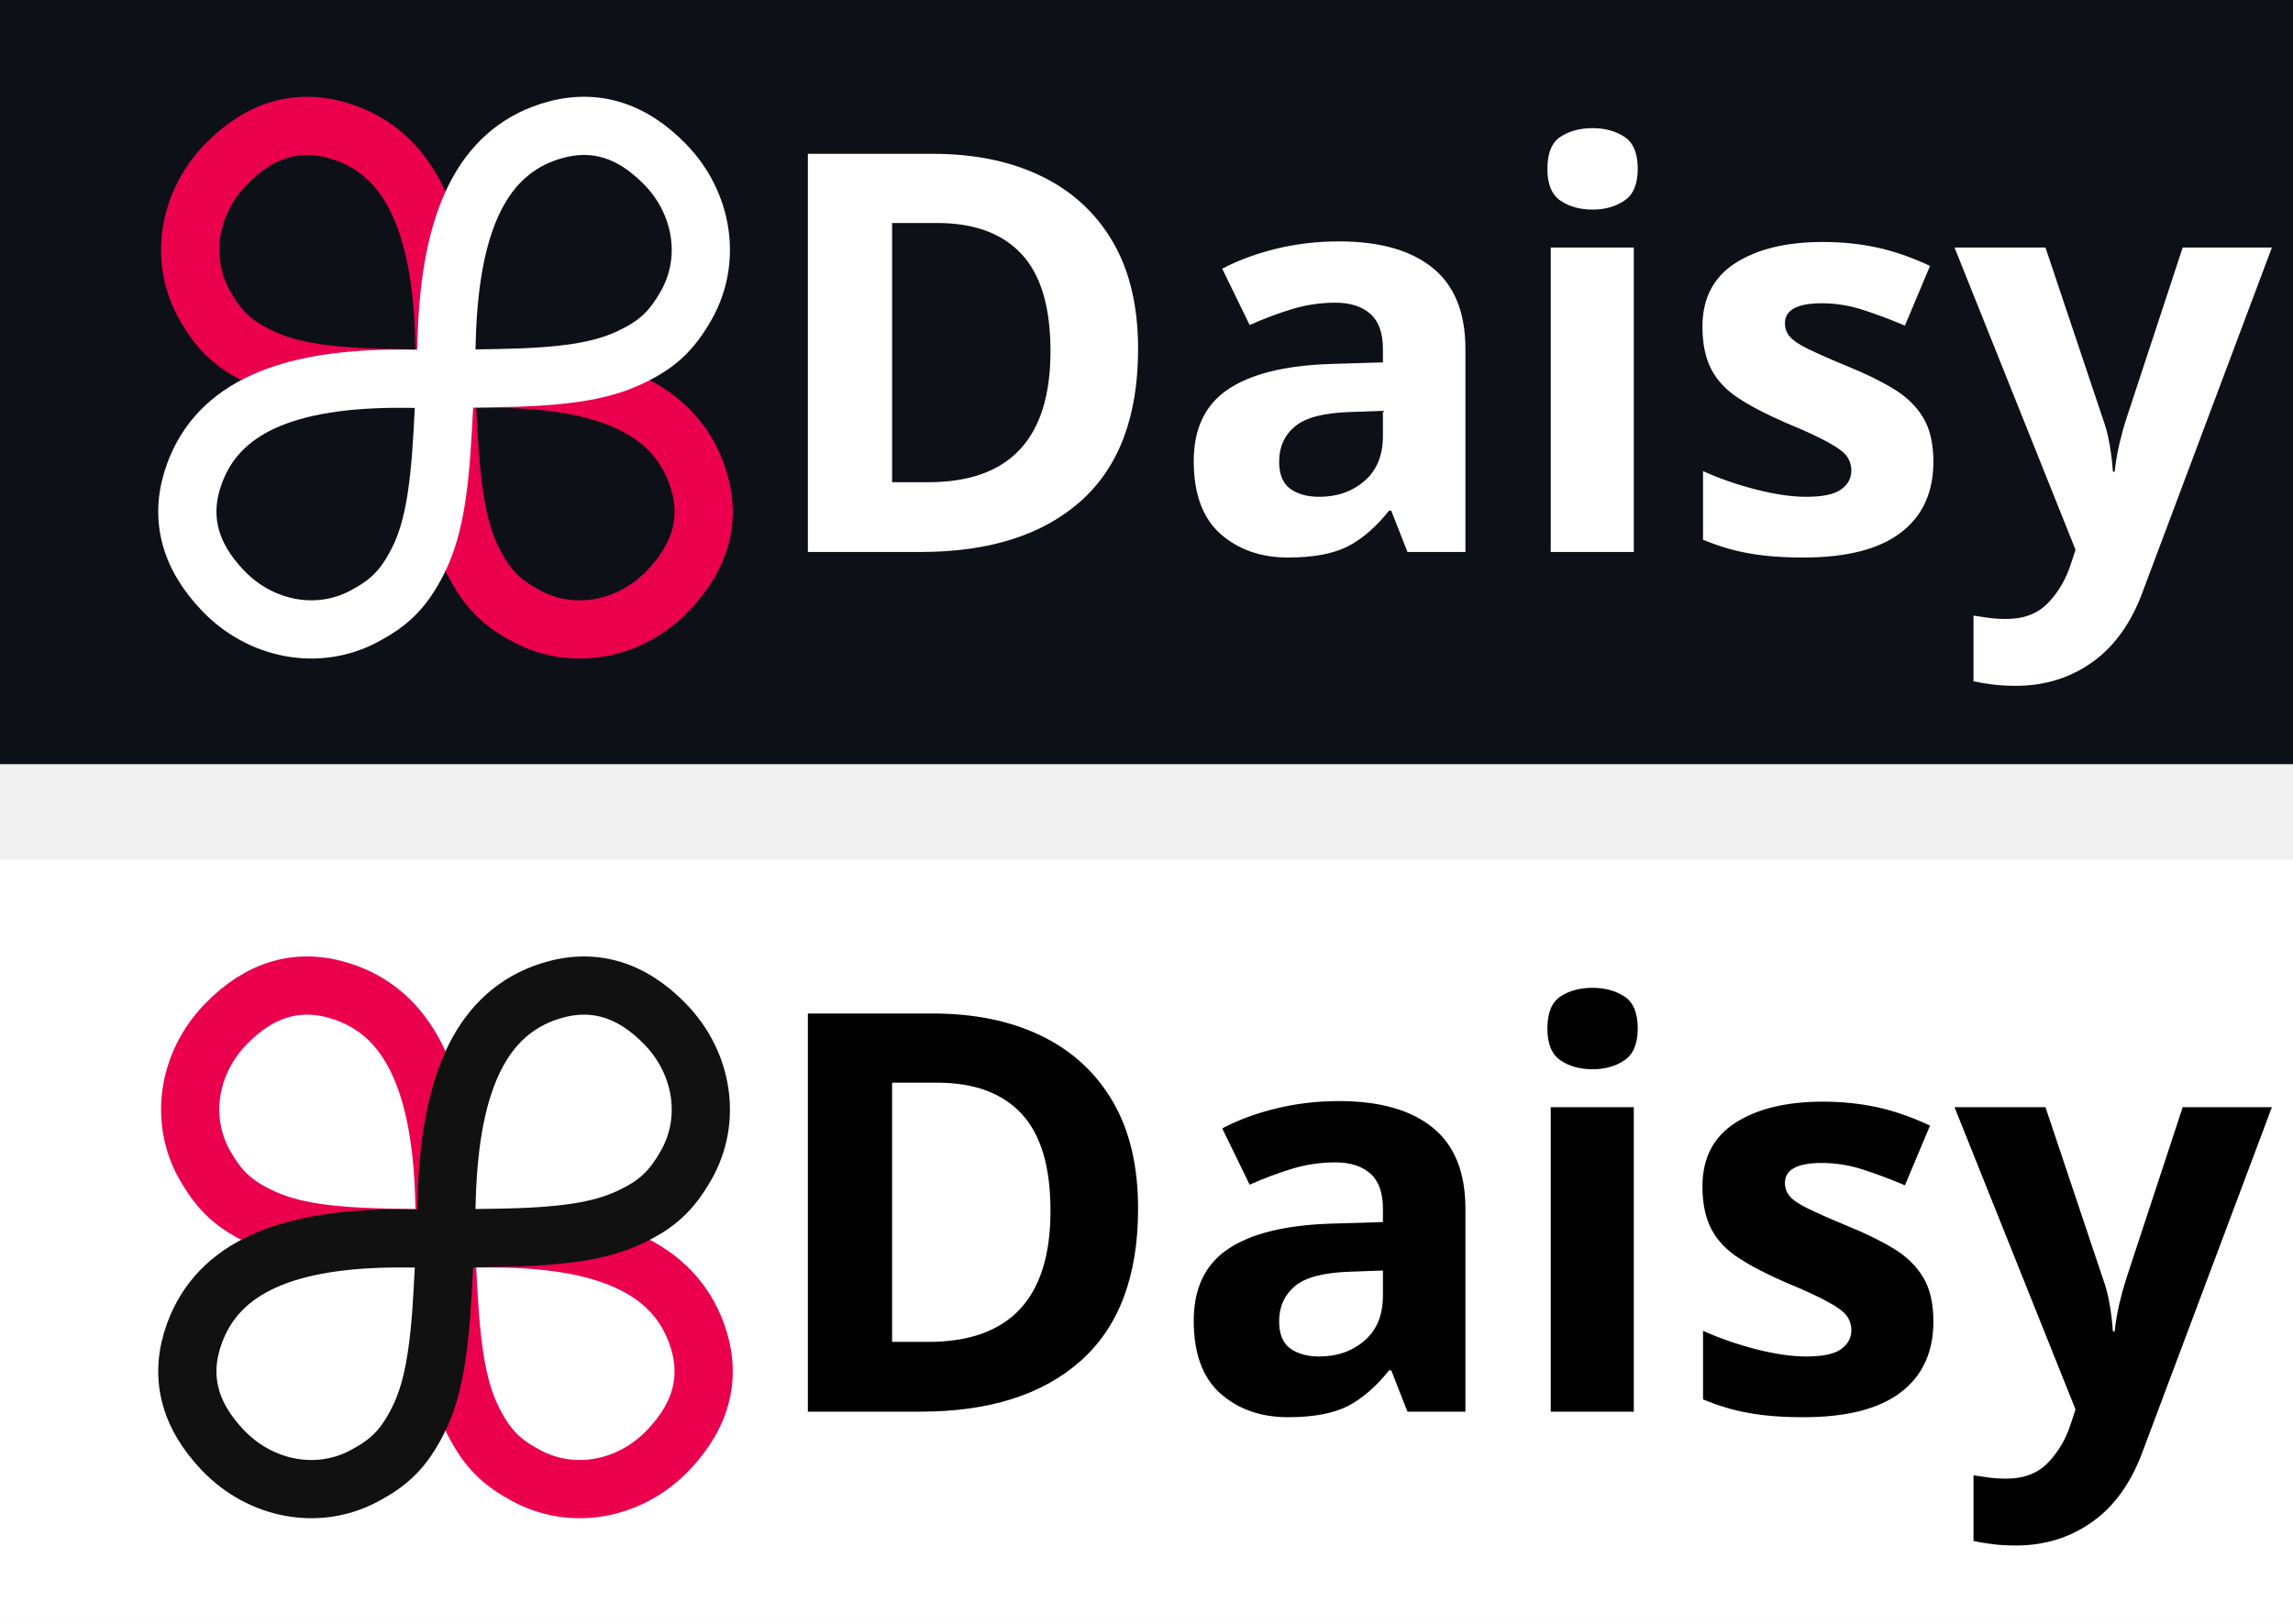
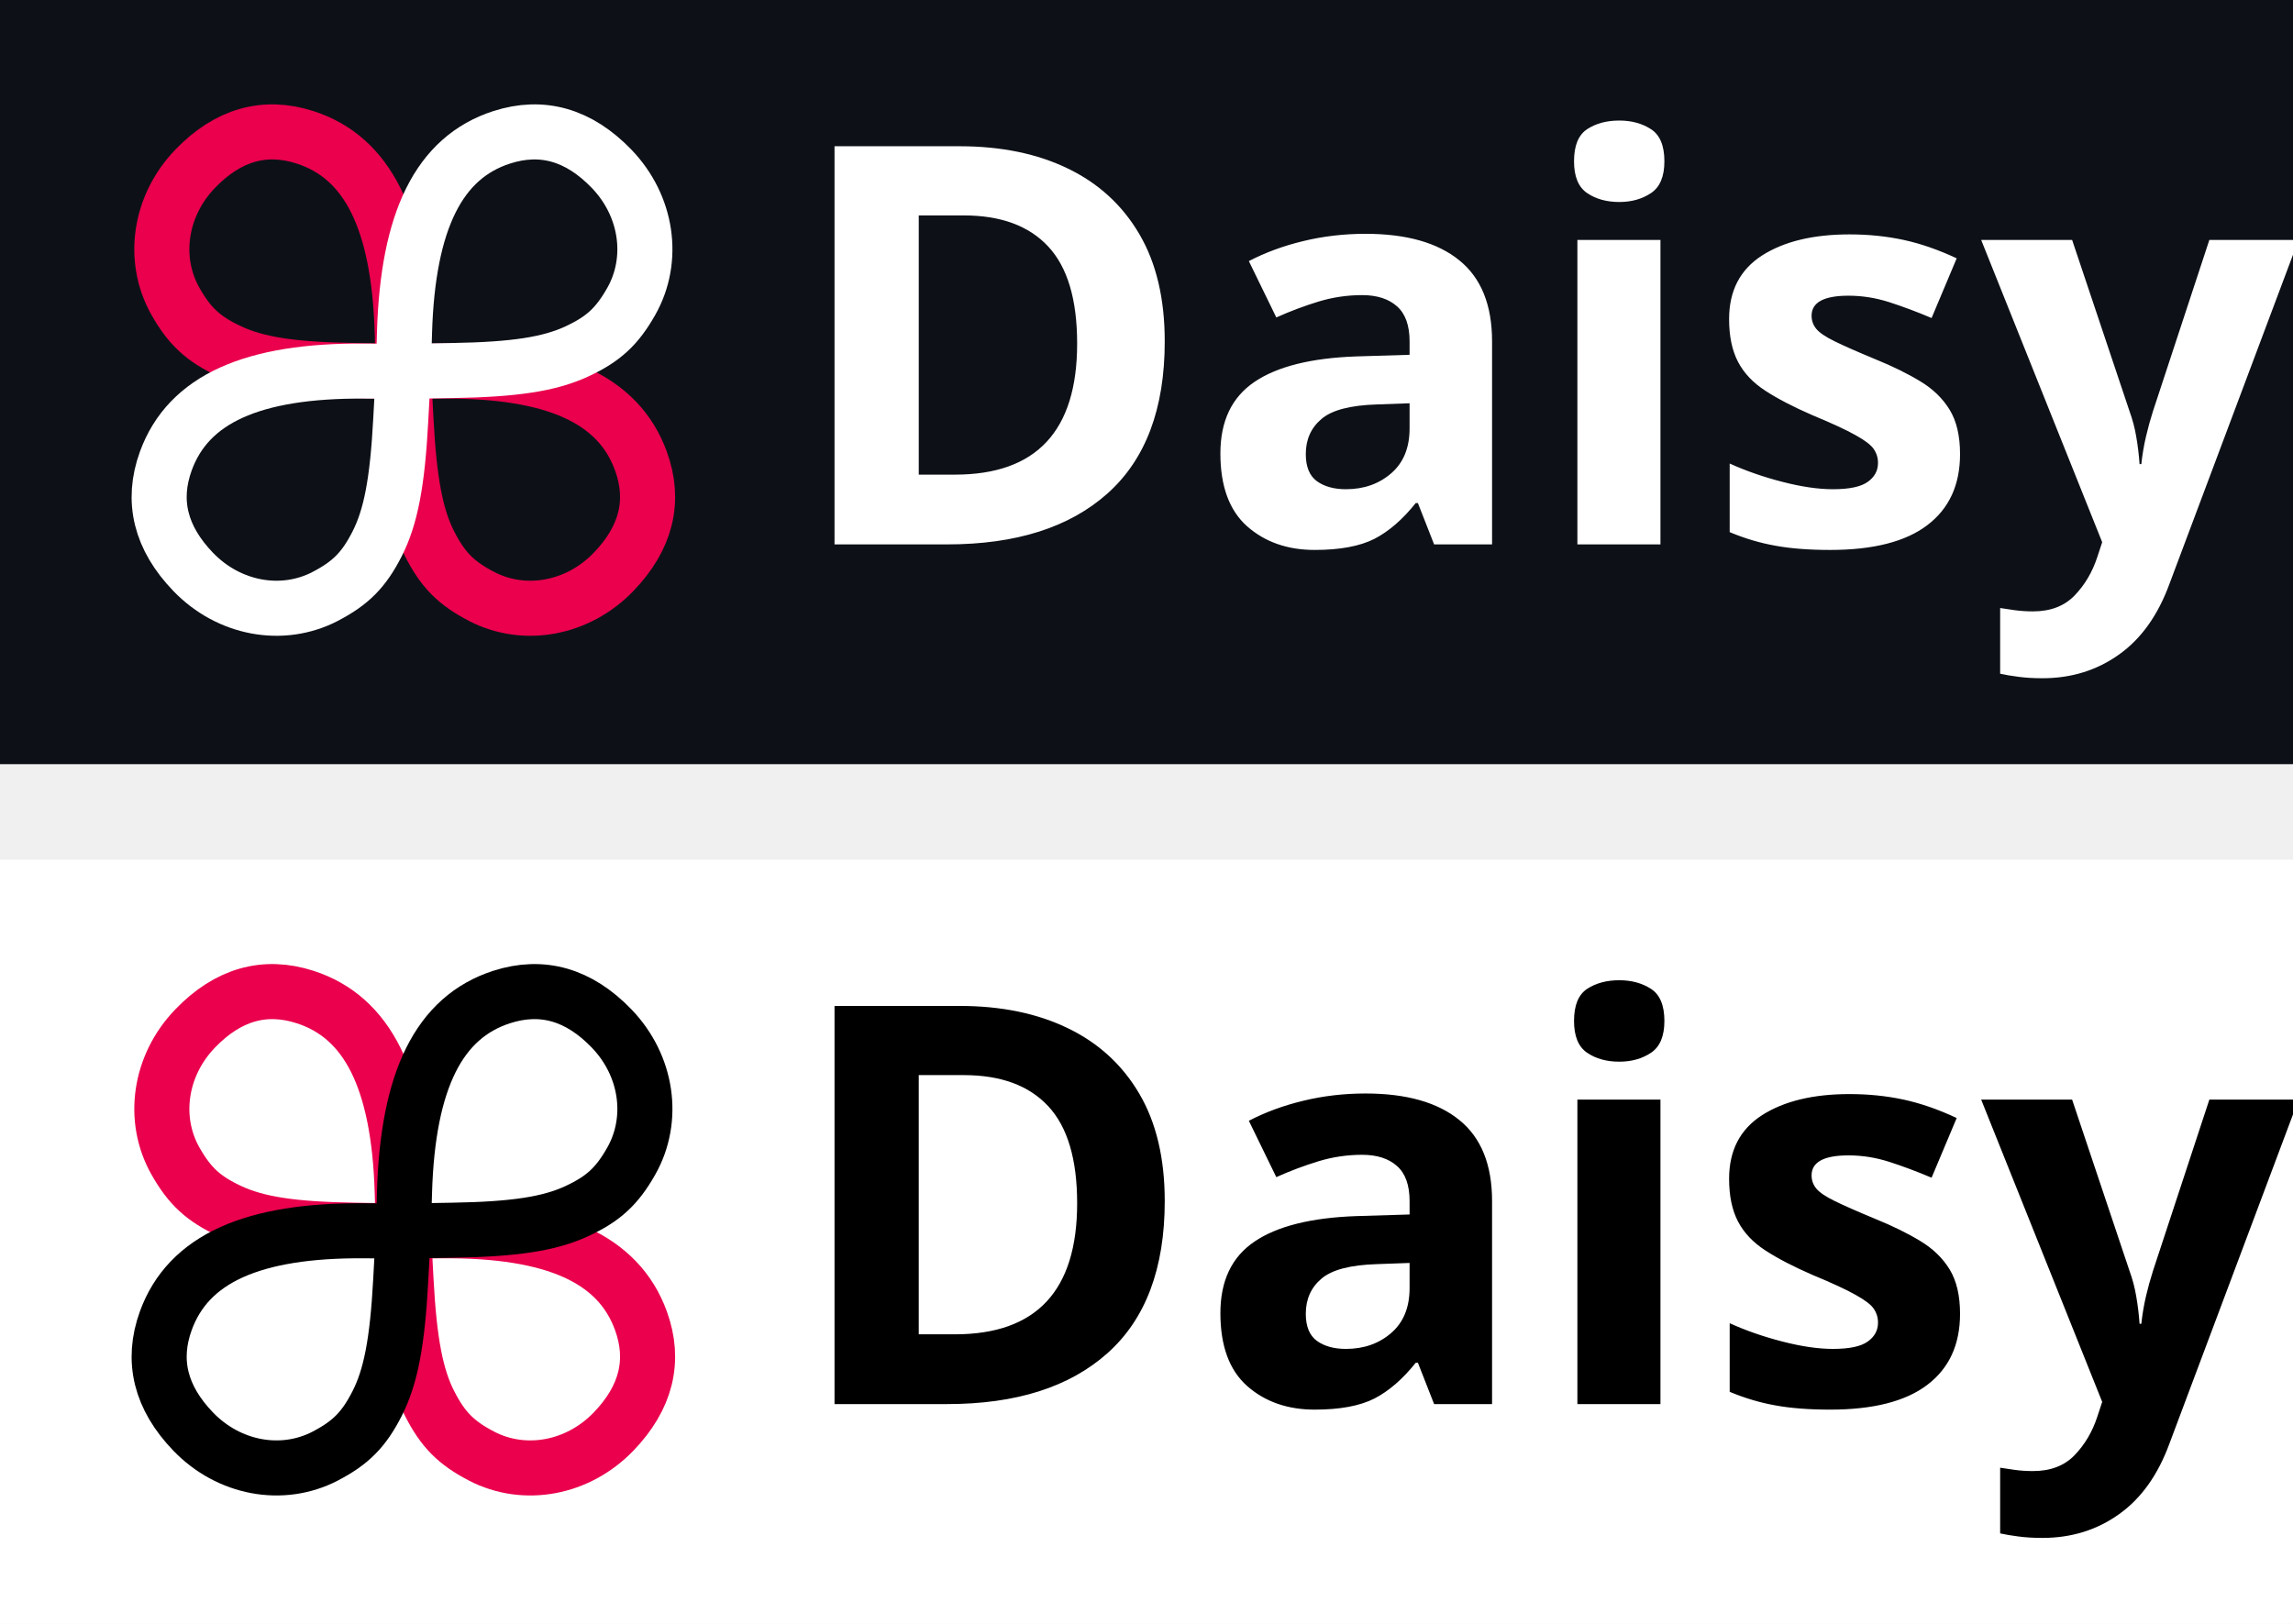
- <svg xmlns="http://www.w3.org/2000/svg" width="1200" height="850" viewBox="0 0 317.5 224.896" version="1.1" id="svg3246">
+ <svg xmlns="http://www.w3.org/2000/svg" width="1200" height="850" viewBox="0 0 317.5 224.896" version="1.1" id="svg3246" xml:space="preserve">
  <defs id="defs3243">
    <rect x="567.457" y="347.68" width="408.88" height="160.239" id="rect2101-9-8-3-9-6" />
    <rect x="567.457" y="347.68" width="408.88" height="160.239" id="rect2101-9-8-3-0" />
    <rect x="567.457" y="347.68" width="408.88" height="160.239" id="rect2101-9-8-3" />
    <rect x="567.457" y="347.68" width="408.88" height="160.239" id="rect2101-9-8-3-9" />
    <rect x="567.457" y="347.68" width="408.88" height="160.239" id="rect2101-9-8-3-0-3" />
    <rect x="567.457" y="347.68" width="408.88" height="160.239" id="rect2101-9-8-3-8" />
    <rect x="567.457" y="347.68" width="408.88" height="160.239" id="rect2101-9-8-3-8-9" />
    <rect x="567.457" y="347.68" width="408.88" height="160.239" id="rect2101-9-8-3-8-2" />
    <rect x="567.457" y="347.68" width="408.88" height="160.239" id="rect2101-9-8-3-8-2-2" />
    <rect x="567.457" y="347.68" width="408.88" height="160.239" id="rect2101-9-8-3-8-8" />
+     <rect x="567.457" y="347.68" width="408.88" height="160.239" id="rect2101-9-8-3-8-3" />
+     <rect x="567.457" y="347.68" width="408.88" height="160.239" id="rect2101-9-8-3-8-27" />
+     <rect x="567.457" y="347.68" width="408.88" height="160.239" id="rect2101-9-8-3-8-7" />
  </defs>
  <g id="layer1">
    <rect style="fill:#0d1117;fill-opacity:1;stroke:none;stroke-width:5.405;stroke-linecap:round;stroke-linejoin:bevel;stroke-opacity:1" id="rect1146-6" width="317.5" height="105.833" x="0" y="0" />
    <rect style="fill:#415472;fill-opacity:0.786;stroke:none;stroke-width:9.362;stroke-linecap:round;stroke-linejoin:bevel;stroke-opacity:1" id="rect1146-6-4" width="952.5" height="105.833" x="-93.034" y="-223.727" />
-     <g id="g6067">
-       <g id="g1657-2" transform="matrix(3.399974,0,0,3.399974,-442.0807,494.5878)" style="stroke:#a60d66;stroke-opacity:1">
+     <g id="g6067" transform="translate(-11.12614,-1.049453)">
+       <g id="g1657-2" transform="matrix(3.216318,0,0,3.216318,-409.577,470.6987)" style="stroke:#a60d66;stroke-opacity:1">
        <g id="g2349-6-0" style="stroke:#ea004d;stroke-opacity:1" transform="translate(125.4192,-167.998)">
          <path style="fill:none;fill-opacity:1;stroke:#ea004d;stroke-width:2.371;stroke-linejoin:bevel;stroke-dasharray:none;stroke-opacity:1" d="m 26.115,47.66 c 1.854,0.961 4.147,0.535 5.681,-1.055 1.41,-1.463 1.804,-3.059 1.179,-4.778 -0.967,-2.659 -3.721,-3.906 -8.552,-3.871 l -1.674,0.012 0.114,2.118 c 0.143,2.667 0.428,4.156 1.018,5.314 0.568,1.114 1.137,1.69 2.235,2.259 z" id="path302-3-1-7-2-9-7-6" />
          <path style="fill:none;fill-opacity:1;stroke:#ea004d;stroke-width:2.371;stroke-linejoin:bevel;stroke-dasharray:none;stroke-opacity:1" d="m 12.94,34.959 c -1.029,-1.817 -0.687,-4.125 0.846,-5.715 1.41,-1.463 2.991,-1.915 4.732,-1.353 2.693,0.869 4.039,3.575 4.182,8.405 l 0.049,1.673 -2.121,-0.036 c -2.67,-0.045 -4.169,-0.276 -5.348,-0.823 -1.134,-0.526 -1.73,-1.074 -2.339,-2.15 z" id="path302-3-1-2-0-0-8-5-8" />
        </g>
        <g id="g1649-9" style="fill:none;fill-opacity:1;stroke:#000000;stroke-opacity:1">
          <path style="fill:none;fill-opacity:1;stroke:#ffffff;stroke-width:2.371;stroke-linejoin:bevel;stroke-dasharray:none;stroke-opacity:1" d="m 144.802,-120.338 c -1.854,0.961 -4.147,0.535 -5.681,-1.055 -1.41,-1.463 -1.804,-3.059 -1.179,-4.778 0.967,-2.659 3.721,-3.906 8.552,-3.871 l 1.674,0.012 -0.114,2.118 c -0.143,2.667 -0.428,4.156 -1.018,5.314 -0.568,1.114 -1.137,1.69 -2.235,2.259 z" id="path302-3-1-7-6-6-8-3-2" />
          <path style="fill:none;fill-opacity:1;stroke:#ffffff;stroke-width:2.371;stroke-linejoin:bevel;stroke-dasharray:none;stroke-opacity:1" d="m 157.977,-133.039 c 1.029,-1.817 0.687,-4.125 -0.846,-5.715 -1.41,-1.463 -2.991,-1.915 -4.732,-1.353 -2.693,0.869 -4.039,3.575 -4.182,8.405 l -0.049,1.673 2.121,-0.036 c 2.67,-0.045 4.169,-0.276 5.348,-0.823 1.135,-0.526 1.73,-1.074 2.339,-2.15 z" id="path302-3-1-2-0-2-8-0-5-6" />
        </g>
      </g>
-       <text xml:space="preserve" transform="matrix(1.293658,0,0,1.293658,-629.187,-444.7672)" id="text2099-9-3-6-4" style="font-style:normal;font-variant:normal;font-weight:bold;font-stretch:normal;font-size:59.695px;font-family:'CMU Sans Serif';-inkscape-font-specification:'CMU Sans Serif, Bold';font-variant-ligatures:no-contextual;font-variant-caps:normal;font-variant-numeric:normal;font-variant-east-asian:normal;white-space:pre;shape-inside:url(#rect2101-9-8-3-8);display:inline;fill:#ffffff;fill-opacity:1;stroke:none;stroke-width:15.118;stroke-linecap:round;stroke-linejoin:bevel;stroke-dasharray:none;stroke-opacity:1">
-         <tspan x="567.457" y="402.898" id="tspan6314">Daisy</tspan>
+       <text xml:space="preserve" transform="matrix(1.293658,0,0,1.293658,-614.3702,-444.7672)" id="text2099-9-3-6-4" style="font-style:normal;font-variant:normal;font-weight:bold;font-stretch:normal;font-size:59.695px;font-family:'CMU Sans Serif';-inkscape-font-specification:'CMU Sans Serif, Bold';font-variant-ligatures:no-contextual;font-variant-caps:normal;font-variant-numeric:normal;font-variant-east-asian:normal;white-space:pre;shape-inside:url(#rect2101-9-8-3-8);display:inline;fill:#ffffff;fill-opacity:1;stroke:none;stroke-width:15.118;stroke-linecap:round;stroke-linejoin:bevel;stroke-dasharray:none;stroke-opacity:1">
+         <tspan x="567.457" y="402.898" id="tspan3867">Daisy</tspan>
      </text>
    </g>
-     <g id="g6067-0" transform="translate(224.4657,-223.7266)">
-       <g id="g1657-2-3" transform="matrix(3.399974,0,0,3.399974,-442.0807,494.5878)" style="stroke:#a60d66;stroke-opacity:1">
-         <g id="g2349-6-0-04" style="stroke:#ea004d;stroke-opacity:1" transform="translate(125.4192,-167.998)">
-           <path style="fill:none;fill-opacity:1;stroke:#ea004d;stroke-width:2.371;stroke-linejoin:bevel;stroke-dasharray:none;stroke-opacity:1" d="m 26.115,47.66 c 1.854,0.961 4.147,0.535 5.681,-1.055 1.41,-1.463 1.804,-3.059 1.179,-4.778 -0.967,-2.659 -3.721,-3.906 -8.552,-3.871 l -1.674,0.012 0.114,2.118 c 0.143,2.667 0.428,4.156 1.018,5.314 0.568,1.114 1.137,1.69 2.235,2.259 z" id="path302-3-1-7-2-9-7-6-4" />
-           <path style="fill:none;fill-opacity:1;stroke:#ea004d;stroke-width:2.371;stroke-linejoin:bevel;stroke-dasharray:none;stroke-opacity:1" d="m 12.94,34.959 c -1.029,-1.817 -0.687,-4.125 0.846,-5.715 1.41,-1.463 2.991,-1.915 4.732,-1.353 2.693,0.869 4.039,3.575 4.182,8.405 l 0.049,1.673 -2.121,-0.036 c -2.67,-0.045 -4.169,-0.276 -5.348,-0.823 -1.134,-0.526 -1.73,-1.074 -2.339,-2.15 z" id="path302-3-1-2-0-0-8-5-8-4" />
+     <g id="g6067-9" transform="translate(213.3396,-224.776)">
+       <g id="g1657-2-2" transform="matrix(3.216318,0,0,3.216318,-409.577,470.6987)" style="stroke:#a60d66;stroke-opacity:1">
+         <g id="g2349-6-0-0" style="stroke:#ea004d;stroke-opacity:1" transform="translate(125.4192,-167.998)">
+           <path style="fill:none;fill-opacity:1;stroke:#ea004d;stroke-width:2.371;stroke-linejoin:bevel;stroke-dasharray:none;stroke-opacity:1" d="m 26.115,47.66 c 1.854,0.961 4.147,0.535 5.681,-1.055 1.41,-1.463 1.804,-3.059 1.179,-4.778 -0.967,-2.659 -3.721,-3.906 -8.552,-3.871 l -1.674,0.012 0.114,2.118 c 0.143,2.667 0.428,4.156 1.018,5.314 0.568,1.114 1.137,1.69 2.235,2.259 z" id="path302-3-1-7-2-9-7-6-2" />
+           <path style="fill:none;fill-opacity:1;stroke:#ea004d;stroke-width:2.371;stroke-linejoin:bevel;stroke-dasharray:none;stroke-opacity:1" d="m 12.94,34.959 c -1.029,-1.817 -0.687,-4.125 0.846,-5.715 1.41,-1.463 2.991,-1.915 4.732,-1.353 2.693,0.869 4.039,3.575 4.182,8.405 l 0.049,1.673 -2.121,-0.036 c -2.67,-0.045 -4.169,-0.276 -5.348,-0.823 -1.134,-0.526 -1.73,-1.074 -2.339,-2.15 z" id="path302-3-1-2-0-0-8-5-8-3" />
        </g>
-         <g id="g1649-9-4" style="fill:none;fill-opacity:1;stroke:#000000;stroke-opacity:1">
-           <path style="fill:none;fill-opacity:1;stroke:#ffffff;stroke-width:2.371;stroke-linejoin:bevel;stroke-dasharray:none;stroke-opacity:1" d="m 144.802,-120.338 c -1.854,0.961 -4.147,0.535 -5.681,-1.055 -1.41,-1.463 -1.804,-3.059 -1.179,-4.778 0.967,-2.659 3.721,-3.906 8.552,-3.871 l 1.674,0.012 -0.114,2.118 c -0.143,2.667 -0.428,4.156 -1.018,5.314 -0.568,1.114 -1.137,1.69 -2.235,2.259 z" id="path302-3-1-7-6-6-8-3-2-7" />
-           <path style="fill:none;fill-opacity:1;stroke:#ffffff;stroke-width:2.371;stroke-linejoin:bevel;stroke-dasharray:none;stroke-opacity:1" d="m 157.977,-133.039 c 1.029,-1.817 0.687,-4.125 -0.846,-5.715 -1.41,-1.463 -2.991,-1.915 -4.732,-1.353 -2.693,0.869 -4.039,3.575 -4.182,8.405 l -0.049,1.673 2.121,-0.036 c 2.67,-0.045 4.169,-0.276 5.348,-0.823 1.135,-0.526 1.73,-1.074 2.339,-2.15 z" id="path302-3-1-2-0-2-8-0-5-6-6" />
+         <g id="g1649-9-7" style="fill:none;fill-opacity:1;stroke:#000000;stroke-opacity:1">
+           <path style="fill:none;fill-opacity:1;stroke:#ffffff;stroke-width:2.371;stroke-linejoin:bevel;stroke-dasharray:none;stroke-opacity:1" d="m 144.802,-120.338 c -1.854,0.961 -4.147,0.535 -5.681,-1.055 -1.41,-1.463 -1.804,-3.059 -1.179,-4.778 0.967,-2.659 3.721,-3.906 8.552,-3.871 l 1.674,0.012 -0.114,2.118 c -0.143,2.667 -0.428,4.156 -1.018,5.314 -0.568,1.114 -1.137,1.69 -2.235,2.259 z" id="path302-3-1-7-6-6-8-3-2-5" />
+           <path style="fill:none;fill-opacity:1;stroke:#ffffff;stroke-width:2.371;stroke-linejoin:bevel;stroke-dasharray:none;stroke-opacity:1" d="m 157.977,-133.039 c 1.029,-1.817 0.687,-4.125 -0.846,-5.715 -1.41,-1.463 -2.991,-1.915 -4.732,-1.353 -2.693,0.869 -4.039,3.575 -4.182,8.405 l -0.049,1.673 2.121,-0.036 c 2.67,-0.045 4.169,-0.276 5.348,-0.823 1.135,-0.526 1.73,-1.074 2.339,-2.15 z" id="path302-3-1-2-0-2-8-0-5-6-9" />
        </g>
      </g>
-       <text xml:space="preserve" transform="matrix(1.293658,0,0,1.293658,-629.187,-444.7672)" id="text2099-9-3-6-4-3" style="font-style:normal;font-variant:normal;font-weight:bold;font-stretch:normal;font-size:59.695px;font-family:'CMU Sans Serif';-inkscape-font-specification:'CMU Sans Serif, Bold';font-variant-ligatures:no-contextual;font-variant-caps:normal;font-variant-numeric:normal;font-variant-east-asian:normal;white-space:pre;shape-inside:url(#rect2101-9-8-3-8-8);display:inline;fill:#ffffff;fill-opacity:1;stroke:none;stroke-width:15.118;stroke-linecap:round;stroke-linejoin:bevel;stroke-dasharray:none;stroke-opacity:1">
-         <tspan x="567.457" y="402.898" id="tspan6316">Daisy</tspan>
+       <text xml:space="preserve" transform="matrix(1.293658,0,0,1.293658,-614.3702,-444.7672)" id="text2099-9-3-6-4-2" style="font-style:normal;font-variant:normal;font-weight:bold;font-stretch:normal;font-size:59.695px;font-family:'CMU Sans Serif';-inkscape-font-specification:'CMU Sans Serif, Bold';font-variant-ligatures:no-contextual;font-variant-caps:normal;font-variant-numeric:normal;font-variant-east-asian:normal;white-space:pre;shape-inside:url(#rect2101-9-8-3-8-7);display:inline;fill:#ffffff;fill-opacity:1;stroke:none;stroke-width:15.118;stroke-linecap:round;stroke-linejoin:bevel;stroke-dasharray:none;stroke-opacity:1">
+         <tspan x="567.457" y="402.898" id="tspan3869">Daisy</tspan>
      </text>
    </g>
    <rect style="fill:#ffffff;fill-opacity:1;stroke:none;stroke-width:5.405;stroke-linecap:round;stroke-linejoin:bevel;stroke-opacity:1" id="rect1146-6-2" width="317.5" height="105.833" x="0" y="119.062" />
-     <g id="g6040">
-       <g id="g1657-2-1" transform="matrix(3.399974,0,0,3.399974,-442.0807,613.6503)" style="stroke:#a60d66;stroke-opacity:1">
-         <g id="g2349-6-0-0" style="stroke:#ea004d;stroke-opacity:1" transform="translate(125.4192,-167.998)">
+     <g id="g6067-0" transform="translate(61.95455,120.1829)">
+       <g id="g1657-2-9" transform="matrix(3.216318,0,0,3.216318,-409.577,470.6987)" style="stroke:#a60d66;stroke-opacity:1">
+         <g id="g2349-6-0-3" style="stroke:#ea004d;stroke-opacity:1" transform="translate(102.6974,-168.6726)">
          <path style="fill:none;fill-opacity:1;stroke:#ea004d;stroke-width:2.371;stroke-linejoin:bevel;stroke-dasharray:none;stroke-opacity:1" d="m 26.115,47.66 c 1.854,0.961 4.147,0.535 5.681,-1.055 1.41,-1.463 1.804,-3.059 1.179,-4.778 -0.967,-2.659 -3.721,-3.906 -8.552,-3.871 l -1.674,0.012 0.114,2.118 c 0.143,2.667 0.428,4.156 1.018,5.314 0.568,1.114 1.137,1.69 2.235,2.259 z" id="path302-3-1-7-2-9-7-6-6" />
-           <path style="fill:none;fill-opacity:1;stroke:#ea004d;stroke-width:2.371;stroke-linejoin:bevel;stroke-dasharray:none;stroke-opacity:1" d="m 12.94,34.959 c -1.029,-1.817 -0.687,-4.125 0.846,-5.715 1.41,-1.463 2.991,-1.915 4.732,-1.353 2.693,0.869 4.039,3.575 4.182,8.405 l 0.049,1.673 -2.121,-0.036 c -2.67,-0.045 -4.169,-0.276 -5.348,-0.823 -1.134,-0.526 -1.73,-1.074 -2.339,-2.15 z" id="path302-3-1-2-0-0-8-5-8-1" />
+           <path style="fill:none;fill-opacity:1;stroke:#ea004d;stroke-width:2.371;stroke-linejoin:bevel;stroke-dasharray:none;stroke-opacity:1" d="m 12.94,34.959 c -1.029,-1.817 -0.687,-4.125 0.846,-5.715 1.41,-1.463 2.991,-1.915 4.732,-1.353 2.693,0.869 4.039,3.575 4.182,8.405 l 0.049,1.673 -2.121,-0.036 c -2.67,-0.045 -4.169,-0.276 -5.348,-0.823 -1.134,-0.526 -1.73,-1.074 -2.339,-2.15 z" id="path302-3-1-2-0-0-8-5-8-0" />
        </g>
-         <g id="g1649-9-5" style="fill:none;fill-opacity:1;stroke:#111111;stroke-opacity:1">
-           <path style="fill:none;fill-opacity:1;stroke:#111111;stroke-width:2.371;stroke-linejoin:bevel;stroke-dasharray:none;stroke-opacity:1" d="m 144.802,-120.338 c -1.854,0.961 -4.147,0.535 -5.681,-1.055 -1.41,-1.463 -1.804,-3.059 -1.179,-4.778 0.967,-2.659 3.721,-3.906 8.552,-3.871 l 1.674,0.012 -0.114,2.118 c -0.143,2.667 -0.428,4.156 -1.018,5.314 -0.568,1.114 -1.137,1.69 -2.235,2.259 z" id="path302-3-1-7-6-6-8-3-2-9" />
-           <path style="fill:none;fill-opacity:1;stroke:#111111;stroke-width:2.371;stroke-linejoin:bevel;stroke-dasharray:none;stroke-opacity:1" d="m 157.977,-133.039 c 1.029,-1.817 0.687,-4.125 -0.846,-5.715 -1.41,-1.463 -2.991,-1.915 -4.732,-1.353 -2.693,0.869 -4.039,3.575 -4.182,8.405 l -0.049,1.673 2.121,-0.036 c 2.67,-0.045 4.169,-0.276 5.348,-0.823 1.135,-0.526 1.73,-1.074 2.339,-2.15 z" id="path302-3-1-2-0-2-8-0-5-6-4" />
+         <g id="g1649-9-62" style="fill:none;fill-opacity:1;stroke:#000000;stroke-opacity:1" transform="translate(-22.72185,-0.674645)">
+           <path style="fill:none;fill-opacity:1;stroke:#000000;stroke-width:2.371;stroke-linejoin:bevel;stroke-dasharray:none;stroke-opacity:1" d="m 144.802,-120.338 c -1.854,0.961 -4.147,0.535 -5.681,-1.055 -1.41,-1.463 -1.804,-3.059 -1.179,-4.778 0.967,-2.659 3.721,-3.906 8.552,-3.871 l 1.674,0.012 -0.114,2.118 c -0.143,2.667 -0.428,4.156 -1.018,5.314 -0.568,1.114 -1.137,1.69 -2.235,2.259 z" id="path302-3-1-7-6-6-8-3-2-6" />
+           <path style="fill:none;fill-opacity:1;stroke:#000000;stroke-width:2.371;stroke-linejoin:bevel;stroke-dasharray:none;stroke-opacity:1" d="m 157.977,-133.039 c 1.029,-1.817 0.687,-4.125 -0.846,-5.715 -1.41,-1.463 -2.991,-1.915 -4.732,-1.353 -2.693,0.869 -4.039,3.575 -4.182,8.405 l -0.049,1.673 2.121,-0.036 c 2.67,-0.045 4.169,-0.276 5.348,-0.823 1.135,-0.526 1.73,-1.074 2.339,-2.15 z" id="path302-3-1-2-0-2-8-0-5-6-1" />
        </g>
      </g>
-       <text xml:space="preserve" transform="matrix(1.293658,0,0,1.293658,-629.187,-325.7047)" id="text2099-9-3-6-4-9" style="font-style:normal;font-variant:normal;font-weight:bold;font-stretch:normal;font-size:59.695px;font-family:'CMU Sans Serif';-inkscape-font-specification:'CMU Sans Serif, Bold';font-variant-ligatures:no-contextual;font-variant-caps:normal;font-variant-numeric:normal;font-variant-east-asian:normal;white-space:pre;shape-inside:url(#rect2101-9-8-3-8-2);display:inline;fill:#000000;fill-opacity:1;stroke:none;stroke-width:15.118;stroke-linecap:round;stroke-linejoin:bevel;stroke-dasharray:none;stroke-opacity:1">
-         <tspan x="567.457" y="402.898" id="tspan6318">Daisy</tspan>
+       <text xml:space="preserve" transform="matrix(1.293658,0,0,1.293658,-687.4509,-446.9371)" id="text2099-9-3-6-4-8" style="font-style:normal;font-variant:normal;font-weight:bold;font-stretch:normal;font-size:59.695px;font-family:'CMU Sans Serif';-inkscape-font-specification:'CMU Sans Serif, Bold';font-variant-ligatures:no-contextual;font-variant-caps:normal;font-variant-numeric:normal;font-variant-east-asian:normal;white-space:pre;shape-inside:url(#rect2101-9-8-3-8-27);display:inline;fill:#000000;fill-opacity:1;stroke:none;stroke-width:15.118;stroke-linecap:round;stroke-linejoin:bevel;stroke-dasharray:none;stroke-opacity:1">
+         <tspan x="567.457" y="402.898" id="tspan3871">Daisy</tspan>
      </text>
    </g>
  </g>
</svg>
